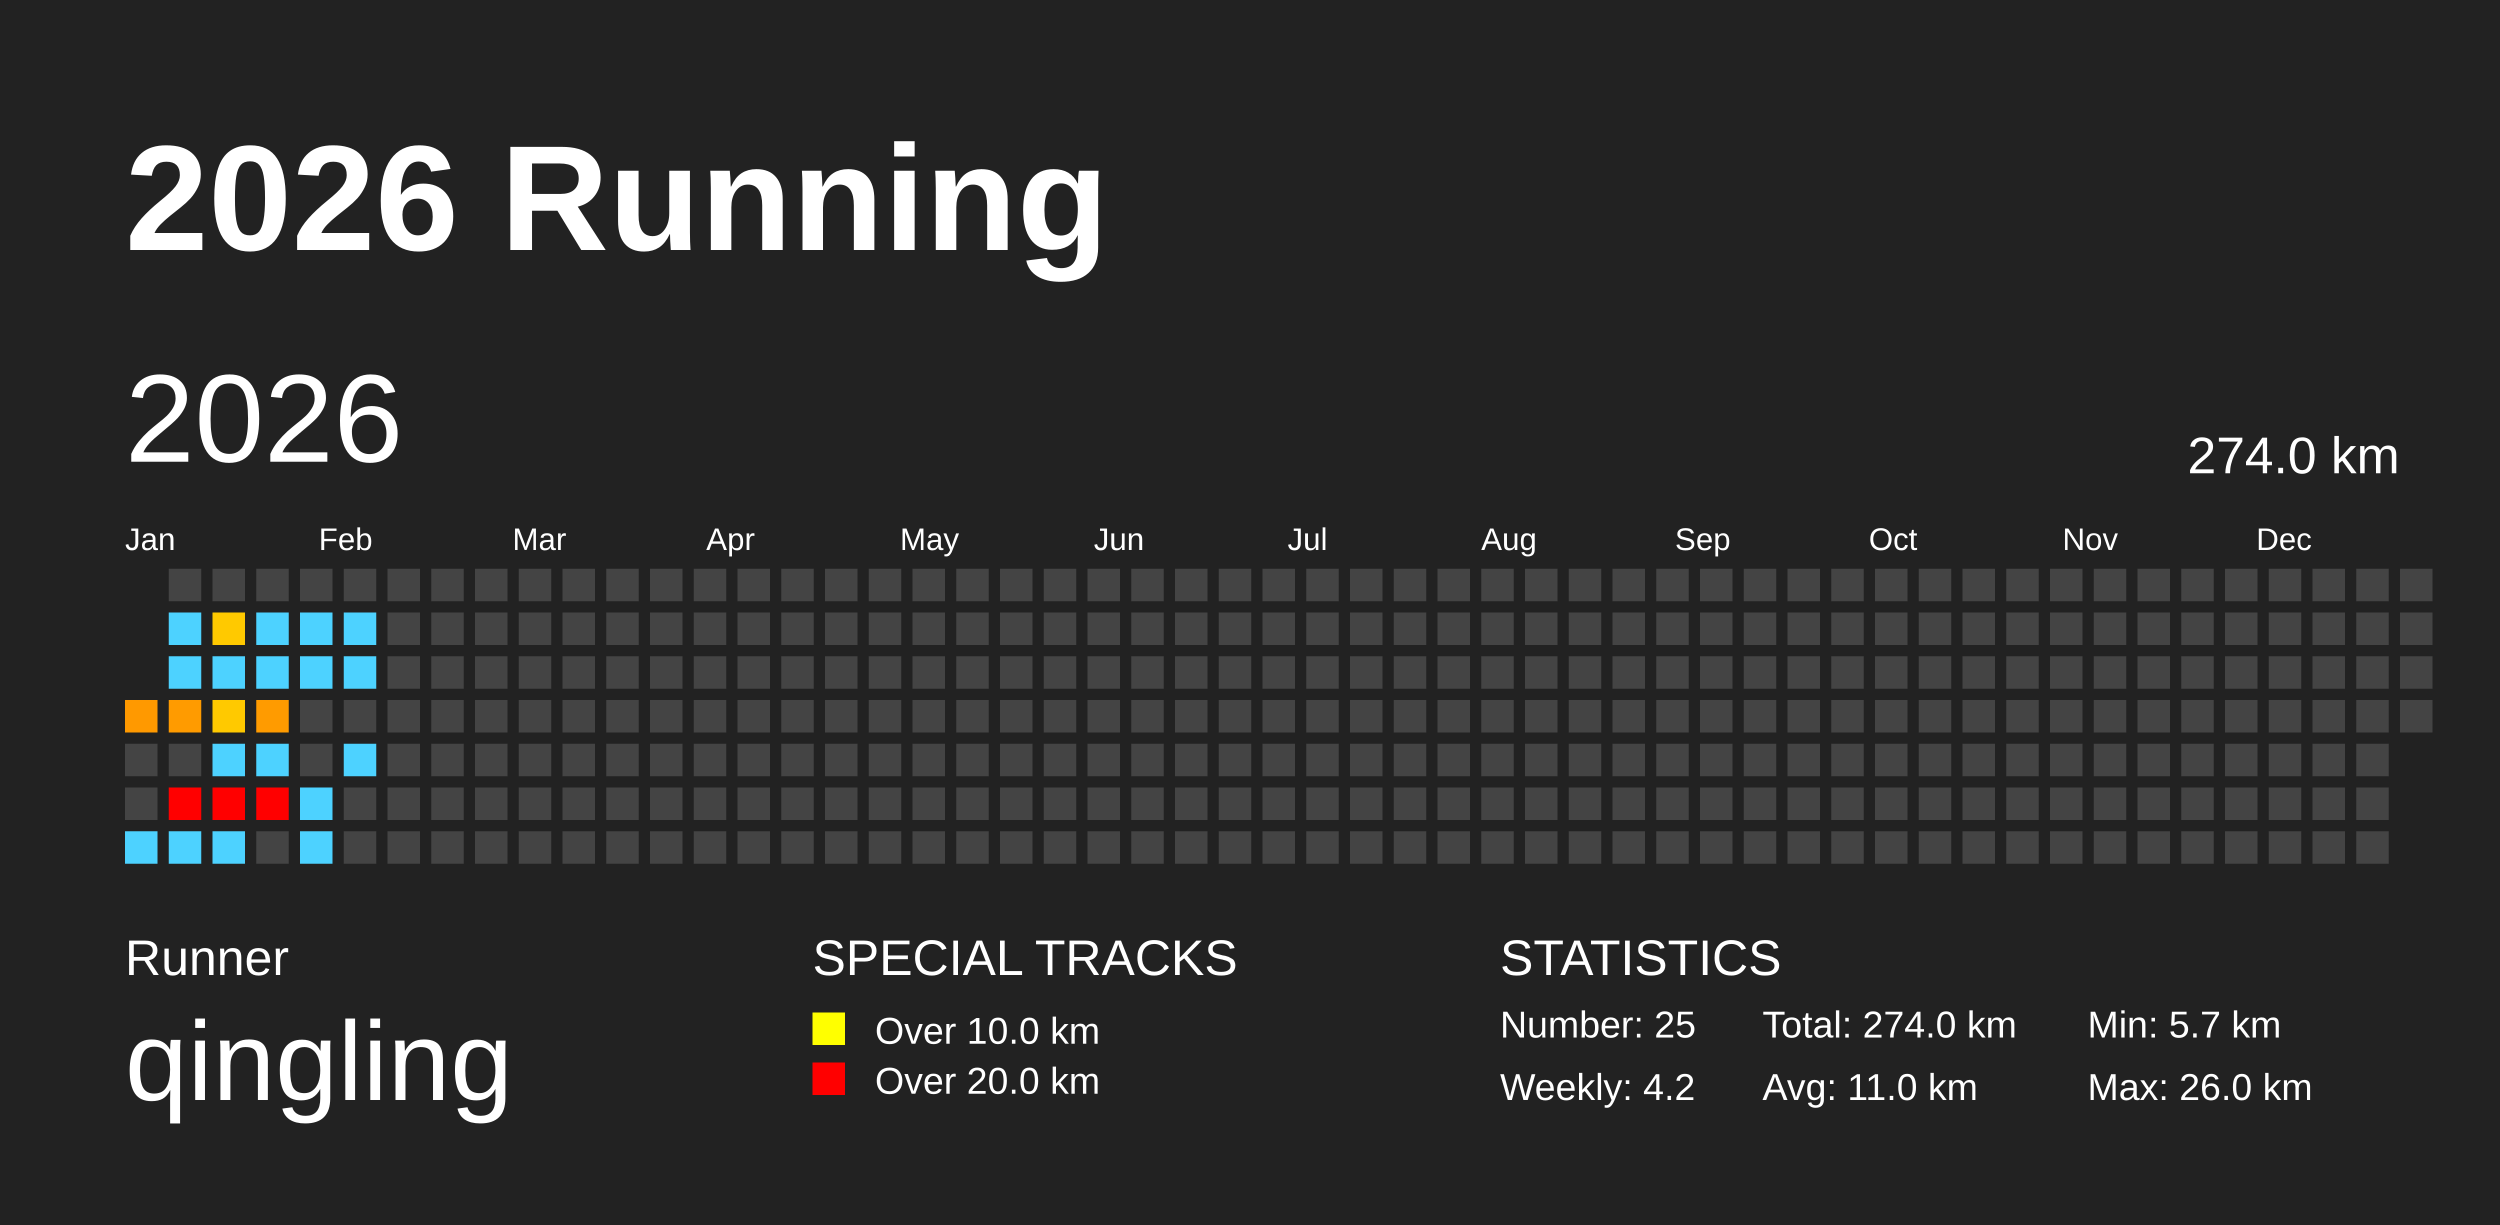
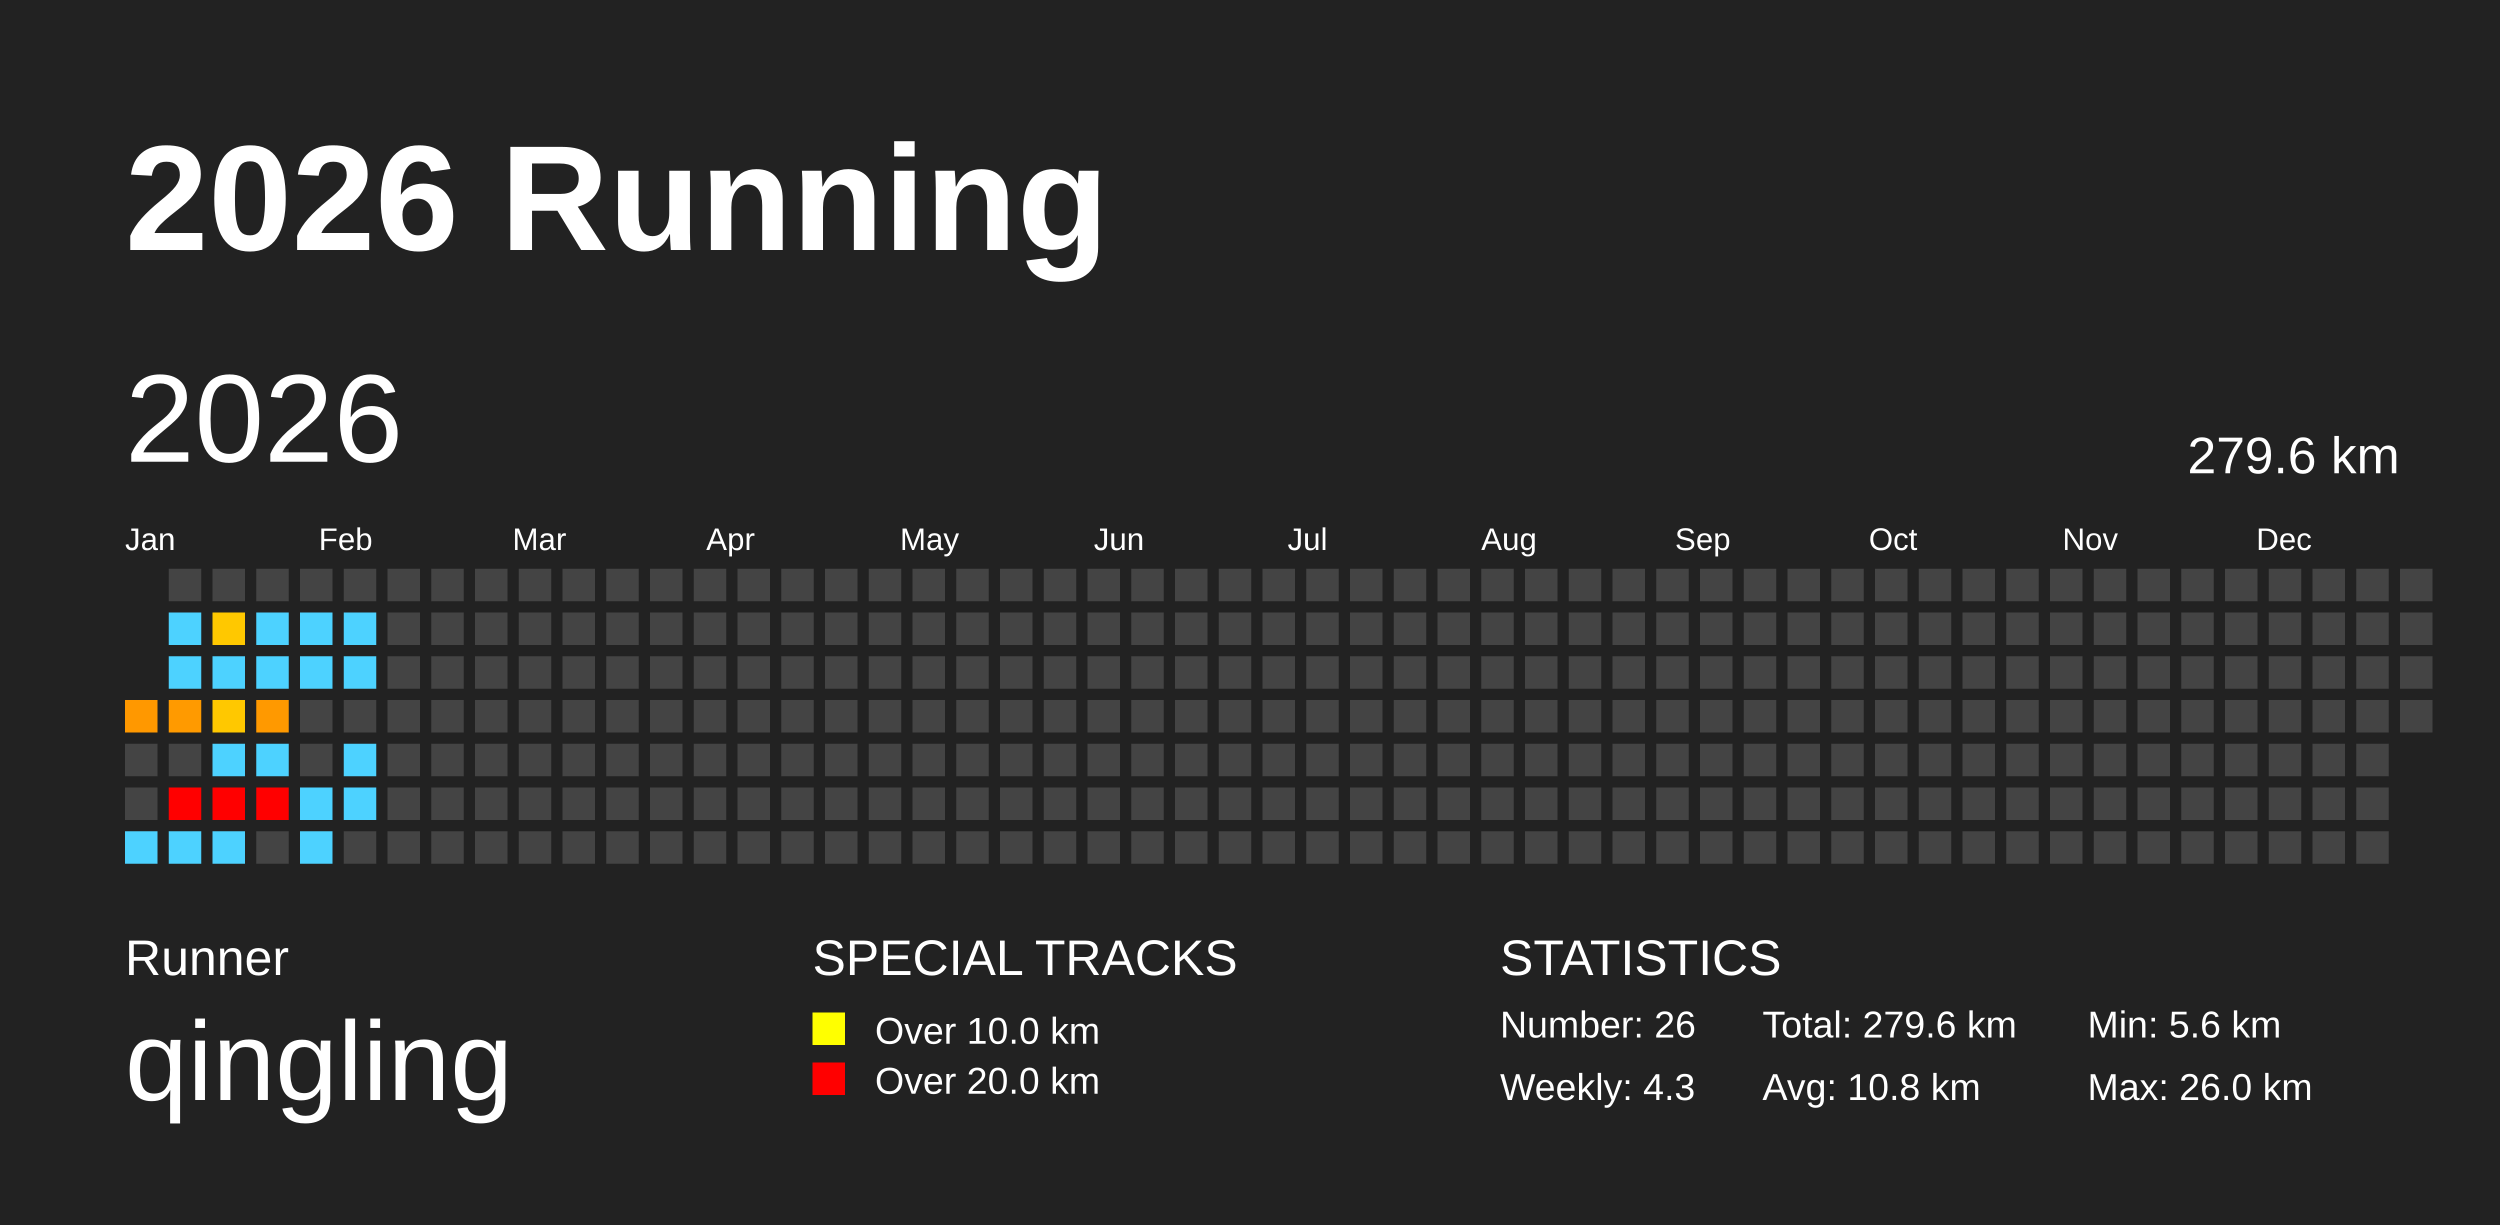
<svg xmlns="http://www.w3.org/2000/svg" baseProfile="full" height="98mm" version="1.1" viewBox="0,0,200,98" width="200mm">
  <defs />
  <rect fill="#222222" height="98" width="200" x="0" y="0" />
  <text fill="#FFFFFF" style="font-size:12px; font-family:Arial; font-weight:bold;" x="10" y="20">2026 Running</text>
  <text fill="#FFFFFF" style="font-size:4px; font-family:Arial" x="10" y="78">Runner</text>
  <text fill="#FFFFFF" style="font-size:9px; font-family:Arial" x="10" y="88">qingling</text>
  <text fill="#FFFFFF" style="font-size:4px; font-family:Arial" x="65" y="78">SPECIAL TRACKS</text>
  <rect fill="yellow" height="2.6" width="2.6" x="65" y="81" />
  <text fill="#FFFFFF" style="font-size:3px; font-family:Arial" x="70" y="83.5">Over 10.0 km</text>
  <rect fill="red" height="2.6" width="2.6" x="65" y="85" />
  <text fill="#FFFFFF" style="font-size:3px; font-family:Arial" x="70" y="87.5">Over 20.0 km</text>
  <text fill="#FFFFFF" style="font-size:4px; font-family:Arial" x="120" y="78">STATISTICS</text>
-   <text fill="#FFFFFF" style="font-size:3px; font-family:Arial" x="120" y="83">Number: 25</text>
-   <text fill="#FFFFFF" style="font-size:3px; font-family:Arial" x="120" y="88">Weekly: 4.2</text>
-   <text fill="#FFFFFF" style="font-size:3px; font-family:Arial" x="141" y="83">Total: 274.0 km</text>
-   <text fill="#FFFFFF" style="font-size:3px; font-family:Arial" x="141" y="88">Avg: 11.0 km</text>
-   <text fill="#FFFFFF" style="font-size:3px; font-family:Arial" x="167" y="83">Min: 5.7 km</text>
+   <text fill="#FFFFFF" style="font-size:3px; font-family:Arial" x="120" y="83">Number: 26</text>
+   <text fill="#FFFFFF" style="font-size:3px; font-family:Arial" x="120" y="88">Weekly: 4.3</text>
+   <text fill="#FFFFFF" style="font-size:3px; font-family:Arial" x="141" y="83">Total: 279.6 km</text>
+   <text fill="#FFFFFF" style="font-size:3px; font-family:Arial" x="141" y="88">Avg: 10.8 km</text>
+   <text fill="#FFFFFF" style="font-size:3px; font-family:Arial" x="167" y="83">Min: 5.6 km</text>
  <text fill="#FFFFFF" style="font-size:3px; font-family:Arial" x="167" y="88">Max: 26.0 km</text>
  <text dominant-baseline="hanging" fill="#FFFFFF" style="font-size:10.0px; font-family:Arial;" x="10" y="30">2026</text>
-   <text dominant-baseline="hanging" fill="#FFFFFF" style="font-size:4.125px; font-family:Arial;" x="175" y="35">274.0 km</text>
+   <text dominant-baseline="hanging" fill="#FFFFFF" style="font-size:4.125px; font-family:Arial;" x="175" y="35">279.6 km</text>
  <text fill="#FFFFFF" style="font-size:2.5px; font-family:Arial" x="10.0" y="44">Jan</text>
  <text fill="#FFFFFF" style="font-size:2.5px; font-family:Arial" x="25.5" y="44">Feb</text>
  <text fill="#FFFFFF" style="font-size:2.5px; font-family:Arial" x="41.0" y="44">Mar</text>
  <text fill="#FFFFFF" style="font-size:2.5px; font-family:Arial" x="56.5" y="44">Apr</text>
  <text fill="#FFFFFF" style="font-size:2.5px; font-family:Arial" x="72.0" y="44">May</text>
  <text fill="#FFFFFF" style="font-size:2.5px; font-family:Arial" x="87.5" y="44">Jun</text>
  <text fill="#FFFFFF" style="font-size:2.5px; font-family:Arial" x="103.0" y="44">Jul</text>
  <text fill="#FFFFFF" style="font-size:2.5px; font-family:Arial" x="118.5" y="44">Aug</text>
  <text fill="#FFFFFF" style="font-size:2.5px; font-family:Arial" x="134.0" y="44">Sep</text>
  <text fill="#FFFFFF" style="font-size:2.5px; font-family:Arial" x="149.5" y="44">Oct</text>
  <text fill="#FFFFFF" style="font-size:2.5px; font-family:Arial" x="165.0" y="44">Nov</text>
  <text fill="#FFFFFF" style="font-size:2.5px; font-family:Arial" x="180.5" y="44">Dec</text>
-   <rect fill="#ff9900" height="2.6" width="2.6" x="10.0" y="56.0" />
+   <rect fill="#ff9800" height="2.6" width="2.6" x="10.0" y="56.0" />
  <rect fill="#444444" height="2.6" width="2.6" x="10.0" y="59.5" />
  <rect fill="#444444" height="2.6" width="2.6" x="10.0" y="63.0" />
  <rect fill="#4dd2ff" height="2.6" width="2.6" x="10.0" y="66.5" />
  <rect fill="#444444" height="2.6" width="2.6" x="13.5" y="45.5" />
  <rect fill="#4dd2ff" height="2.6" width="2.6" x="13.5" y="49.0" />
  <rect fill="#4dd2ff" height="2.6" width="2.6" x="13.5" y="52.5" />
-   <rect fill="#ff9b00" height="2.6" width="2.6" x="13.5" y="56.0" />
+   <rect fill="#ff9a00" height="2.6" width="2.6" x="13.5" y="56.0" />
  <rect fill="#444444" height="2.6" width="2.6" x="13.5" y="59.5" />
  <rect fill="red" height="2.6" width="2.6" x="13.5" y="63.0" />
  <rect fill="#4dd2ff" height="2.6" width="2.6" x="13.5" y="66.5" />
  <rect fill="#444444" height="2.6" width="2.6" x="17.0" y="45.5" />
-   <rect fill="#ffc900" height="2.6" width="2.6" x="17.0" y="49.0" />
+   <rect fill="#ffc800" height="2.6" width="2.6" x="17.0" y="49.0" />
  <rect fill="#4dd2ff" height="2.6" width="2.6" x="17.0" y="52.5" />
-   <rect fill="#ffc900" height="2.6" width="2.6" x="17.0" y="56.0" />
+   <rect fill="#ffc800" height="2.6" width="2.6" x="17.0" y="56.0" />
  <rect fill="#4dd2ff" height="2.6" width="2.6" x="17.0" y="59.5" />
  <rect fill="red" height="2.6" width="2.6" x="17.0" y="63.0" />
  <rect fill="#4dd2ff" height="2.6" width="2.6" x="17.0" y="66.5" />
  <rect fill="#444444" height="2.6" width="2.6" x="20.5" y="45.5" />
  <rect fill="#4dd2ff" height="2.6" width="2.6" x="20.5" y="49.0" />
  <rect fill="#4dd2ff" height="2.6" width="2.6" x="20.5" y="52.5" />
-   <rect fill="#ff9b00" height="2.6" width="2.6" x="20.5" y="56.0" />
+   <rect fill="#ff9900" height="2.6" width="2.6" x="20.5" y="56.0" />
  <rect fill="#4dd2ff" height="2.6" width="2.6" x="20.5" y="59.5" />
  <rect fill="red" height="2.6" width="2.6" x="20.5" y="63.0" />
  <rect fill="#444444" height="2.6" width="2.6" x="20.5" y="66.5" />
  <rect fill="#444444" height="2.6" width="2.6" x="24.0" y="45.5" />
  <rect fill="#4dd2ff" height="2.6" width="2.6" x="24.0" y="49.0" />
  <rect fill="#4dd2ff" height="2.6" width="2.6" x="24.0" y="52.5" />
  <rect fill="#444444" height="2.6" width="2.6" x="24.0" y="56.0" />
  <rect fill="#444444" height="2.6" width="2.6" x="24.0" y="59.5" />
  <rect fill="#4dd2ff" height="2.6" width="2.6" x="24.0" y="63.0" />
  <rect fill="#4dd2ff" height="2.6" width="2.6" x="24.0" y="66.5" />
  <rect fill="#444444" height="2.6" width="2.6" x="27.5" y="45.5" />
  <rect fill="#4dd2ff" height="2.6" width="2.6" x="27.5" y="49.0" />
  <rect fill="#4dd2ff" height="2.6" width="2.6" x="27.5" y="52.5" />
  <rect fill="#444444" height="2.6" width="2.6" x="27.5" y="56.0" />
  <rect fill="#4dd2ff" height="2.6" width="2.6" x="27.5" y="59.5" />
-   <rect fill="#444444" height="2.6" width="2.6" x="27.5" y="63.0" />
+   <rect fill="#4dd2ff" height="2.6" width="2.6" x="27.5" y="63.0" />
  <rect fill="#444444" height="2.6" width="2.6" x="27.5" y="66.5" />
  <rect fill="#444444" height="2.6" width="2.6" x="31.0" y="45.5" />
  <rect fill="#444444" height="2.6" width="2.6" x="31.0" y="49.0" />
  <rect fill="#444444" height="2.6" width="2.6" x="31.0" y="52.5" />
  <rect fill="#444444" height="2.6" width="2.6" x="31.0" y="56.0" />
  <rect fill="#444444" height="2.6" width="2.6" x="31.0" y="59.5" />
  <rect fill="#444444" height="2.6" width="2.6" x="31.0" y="63.0" />
  <rect fill="#444444" height="2.6" width="2.6" x="31.0" y="66.5" />
  <rect fill="#444444" height="2.6" width="2.6" x="34.5" y="45.5" />
  <rect fill="#444444" height="2.6" width="2.6" x="34.5" y="49.0" />
  <rect fill="#444444" height="2.6" width="2.6" x="34.5" y="52.5" />
  <rect fill="#444444" height="2.6" width="2.6" x="34.5" y="56.0" />
  <rect fill="#444444" height="2.6" width="2.6" x="34.5" y="59.5" />
  <rect fill="#444444" height="2.6" width="2.6" x="34.5" y="63.0" />
  <rect fill="#444444" height="2.6" width="2.6" x="34.5" y="66.5" />
  <rect fill="#444444" height="2.6" width="2.6" x="38.0" y="45.5" />
  <rect fill="#444444" height="2.6" width="2.6" x="38.0" y="49.0" />
  <rect fill="#444444" height="2.6" width="2.6" x="38.0" y="52.5" />
  <rect fill="#444444" height="2.6" width="2.6" x="38.0" y="56.0" />
  <rect fill="#444444" height="2.6" width="2.6" x="38.0" y="59.5" />
  <rect fill="#444444" height="2.6" width="2.6" x="38.0" y="63.0" />
  <rect fill="#444444" height="2.6" width="2.6" x="38.0" y="66.5" />
  <rect fill="#444444" height="2.6" width="2.6" x="41.5" y="45.5" />
  <rect fill="#444444" height="2.6" width="2.6" x="41.5" y="49.0" />
  <rect fill="#444444" height="2.6" width="2.6" x="41.5" y="52.5" />
  <rect fill="#444444" height="2.6" width="2.6" x="41.5" y="56.0" />
  <rect fill="#444444" height="2.6" width="2.6" x="41.5" y="59.5" />
  <rect fill="#444444" height="2.6" width="2.6" x="41.5" y="63.0" />
  <rect fill="#444444" height="2.6" width="2.6" x="41.5" y="66.5" />
  <rect fill="#444444" height="2.6" width="2.6" x="45.0" y="45.5" />
  <rect fill="#444444" height="2.6" width="2.6" x="45.0" y="49.0" />
  <rect fill="#444444" height="2.6" width="2.6" x="45.0" y="52.5" />
  <rect fill="#444444" height="2.6" width="2.6" x="45.0" y="56.0" />
  <rect fill="#444444" height="2.6" width="2.6" x="45.0" y="59.5" />
  <rect fill="#444444" height="2.6" width="2.6" x="45.0" y="63.0" />
  <rect fill="#444444" height="2.6" width="2.6" x="45.0" y="66.5" />
  <rect fill="#444444" height="2.6" width="2.6" x="48.5" y="45.5" />
  <rect fill="#444444" height="2.6" width="2.6" x="48.5" y="49.0" />
  <rect fill="#444444" height="2.6" width="2.6" x="48.5" y="52.5" />
  <rect fill="#444444" height="2.6" width="2.6" x="48.5" y="56.0" />
  <rect fill="#444444" height="2.6" width="2.6" x="48.5" y="59.5" />
  <rect fill="#444444" height="2.6" width="2.6" x="48.5" y="63.0" />
  <rect fill="#444444" height="2.6" width="2.6" x="48.5" y="66.5" />
  <rect fill="#444444" height="2.6" width="2.6" x="52.0" y="45.5" />
  <rect fill="#444444" height="2.6" width="2.6" x="52.0" y="49.0" />
  <rect fill="#444444" height="2.6" width="2.6" x="52.0" y="52.5" />
  <rect fill="#444444" height="2.6" width="2.6" x="52.0" y="56.0" />
  <rect fill="#444444" height="2.6" width="2.6" x="52.0" y="59.5" />
  <rect fill="#444444" height="2.6" width="2.6" x="52.0" y="63.0" />
  <rect fill="#444444" height="2.6" width="2.6" x="52.0" y="66.5" />
  <rect fill="#444444" height="2.6" width="2.6" x="55.5" y="45.5" />
  <rect fill="#444444" height="2.6" width="2.6" x="55.5" y="49.0" />
  <rect fill="#444444" height="2.6" width="2.6" x="55.5" y="52.5" />
  <rect fill="#444444" height="2.6" width="2.6" x="55.5" y="56.0" />
  <rect fill="#444444" height="2.6" width="2.6" x="55.5" y="59.5" />
  <rect fill="#444444" height="2.6" width="2.6" x="55.5" y="63.0" />
  <rect fill="#444444" height="2.6" width="2.6" x="55.5" y="66.5" />
  <rect fill="#444444" height="2.6" width="2.6" x="59.0" y="45.5" />
  <rect fill="#444444" height="2.6" width="2.6" x="59.0" y="49.0" />
  <rect fill="#444444" height="2.6" width="2.6" x="59.0" y="52.5" />
  <rect fill="#444444" height="2.6" width="2.6" x="59.0" y="56.0" />
  <rect fill="#444444" height="2.6" width="2.6" x="59.0" y="59.5" />
  <rect fill="#444444" height="2.6" width="2.6" x="59.0" y="63.0" />
  <rect fill="#444444" height="2.6" width="2.6" x="59.0" y="66.5" />
  <rect fill="#444444" height="2.6" width="2.6" x="62.5" y="45.5" />
  <rect fill="#444444" height="2.6" width="2.6" x="62.5" y="49.0" />
  <rect fill="#444444" height="2.6" width="2.6" x="62.5" y="52.5" />
  <rect fill="#444444" height="2.6" width="2.6" x="62.5" y="56.0" />
  <rect fill="#444444" height="2.6" width="2.6" x="62.5" y="59.5" />
  <rect fill="#444444" height="2.6" width="2.6" x="62.5" y="63.0" />
  <rect fill="#444444" height="2.6" width="2.6" x="62.5" y="66.5" />
  <rect fill="#444444" height="2.6" width="2.6" x="66.0" y="45.5" />
  <rect fill="#444444" height="2.6" width="2.6" x="66.0" y="49.0" />
  <rect fill="#444444" height="2.6" width="2.6" x="66.0" y="52.5" />
  <rect fill="#444444" height="2.6" width="2.6" x="66.0" y="56.0" />
  <rect fill="#444444" height="2.6" width="2.6" x="66.0" y="59.5" />
  <rect fill="#444444" height="2.6" width="2.6" x="66.0" y="63.0" />
  <rect fill="#444444" height="2.6" width="2.6" x="66.0" y="66.5" />
  <rect fill="#444444" height="2.6" width="2.6" x="69.5" y="45.5" />
  <rect fill="#444444" height="2.6" width="2.6" x="69.5" y="49.0" />
  <rect fill="#444444" height="2.6" width="2.6" x="69.5" y="52.5" />
  <rect fill="#444444" height="2.6" width="2.6" x="69.5" y="56.0" />
  <rect fill="#444444" height="2.6" width="2.6" x="69.5" y="59.5" />
  <rect fill="#444444" height="2.6" width="2.6" x="69.5" y="63.0" />
  <rect fill="#444444" height="2.6" width="2.6" x="69.5" y="66.5" />
  <rect fill="#444444" height="2.6" width="2.6" x="73.0" y="45.5" />
  <rect fill="#444444" height="2.6" width="2.6" x="73.0" y="49.0" />
  <rect fill="#444444" height="2.6" width="2.6" x="73.0" y="52.5" />
  <rect fill="#444444" height="2.6" width="2.6" x="73.0" y="56.0" />
  <rect fill="#444444" height="2.6" width="2.6" x="73.0" y="59.5" />
  <rect fill="#444444" height="2.6" width="2.6" x="73.0" y="63.0" />
  <rect fill="#444444" height="2.6" width="2.6" x="73.0" y="66.5" />
  <rect fill="#444444" height="2.6" width="2.6" x="76.5" y="45.5" />
  <rect fill="#444444" height="2.6" width="2.6" x="76.5" y="49.0" />
  <rect fill="#444444" height="2.6" width="2.6" x="76.5" y="52.5" />
  <rect fill="#444444" height="2.6" width="2.6" x="76.5" y="56.0" />
  <rect fill="#444444" height="2.6" width="2.6" x="76.5" y="59.5" />
  <rect fill="#444444" height="2.6" width="2.6" x="76.5" y="63.0" />
  <rect fill="#444444" height="2.6" width="2.6" x="76.5" y="66.5" />
  <rect fill="#444444" height="2.6" width="2.6" x="80.0" y="45.5" />
  <rect fill="#444444" height="2.6" width="2.6" x="80.0" y="49.0" />
  <rect fill="#444444" height="2.6" width="2.6" x="80.0" y="52.5" />
  <rect fill="#444444" height="2.6" width="2.6" x="80.0" y="56.0" />
  <rect fill="#444444" height="2.6" width="2.6" x="80.0" y="59.5" />
  <rect fill="#444444" height="2.6" width="2.6" x="80.0" y="63.0" />
  <rect fill="#444444" height="2.6" width="2.6" x="80.0" y="66.5" />
  <rect fill="#444444" height="2.6" width="2.6" x="83.5" y="45.5" />
  <rect fill="#444444" height="2.6" width="2.6" x="83.5" y="49.0" />
  <rect fill="#444444" height="2.6" width="2.6" x="83.5" y="52.5" />
  <rect fill="#444444" height="2.6" width="2.6" x="83.5" y="56.0" />
  <rect fill="#444444" height="2.6" width="2.6" x="83.5" y="59.5" />
  <rect fill="#444444" height="2.6" width="2.6" x="83.5" y="63.0" />
  <rect fill="#444444" height="2.6" width="2.6" x="83.5" y="66.5" />
  <rect fill="#444444" height="2.6" width="2.6" x="87.0" y="45.5" />
  <rect fill="#444444" height="2.6" width="2.6" x="87.0" y="49.0" />
  <rect fill="#444444" height="2.6" width="2.6" x="87.0" y="52.5" />
  <rect fill="#444444" height="2.6" width="2.6" x="87.0" y="56.0" />
  <rect fill="#444444" height="2.6" width="2.6" x="87.0" y="59.5" />
  <rect fill="#444444" height="2.6" width="2.6" x="87.0" y="63.0" />
  <rect fill="#444444" height="2.6" width="2.6" x="87.0" y="66.5" />
  <rect fill="#444444" height="2.6" width="2.6" x="90.5" y="45.5" />
  <rect fill="#444444" height="2.6" width="2.6" x="90.5" y="49.0" />
  <rect fill="#444444" height="2.6" width="2.6" x="90.5" y="52.5" />
  <rect fill="#444444" height="2.6" width="2.6" x="90.5" y="56.0" />
  <rect fill="#444444" height="2.6" width="2.6" x="90.5" y="59.5" />
  <rect fill="#444444" height="2.6" width="2.6" x="90.5" y="63.0" />
  <rect fill="#444444" height="2.6" width="2.6" x="90.5" y="66.5" />
  <rect fill="#444444" height="2.6" width="2.6" x="94.0" y="45.5" />
  <rect fill="#444444" height="2.6" width="2.6" x="94.0" y="49.0" />
  <rect fill="#444444" height="2.6" width="2.6" x="94.0" y="52.5" />
  <rect fill="#444444" height="2.6" width="2.6" x="94.0" y="56.0" />
  <rect fill="#444444" height="2.6" width="2.6" x="94.0" y="59.5" />
  <rect fill="#444444" height="2.6" width="2.6" x="94.0" y="63.0" />
  <rect fill="#444444" height="2.6" width="2.6" x="94.0" y="66.5" />
  <rect fill="#444444" height="2.6" width="2.6" x="97.5" y="45.5" />
  <rect fill="#444444" height="2.6" width="2.6" x="97.5" y="49.0" />
  <rect fill="#444444" height="2.6" width="2.6" x="97.5" y="52.5" />
  <rect fill="#444444" height="2.6" width="2.6" x="97.5" y="56.0" />
  <rect fill="#444444" height="2.6" width="2.6" x="97.5" y="59.5" />
  <rect fill="#444444" height="2.6" width="2.6" x="97.5" y="63.0" />
  <rect fill="#444444" height="2.6" width="2.6" x="97.5" y="66.5" />
  <rect fill="#444444" height="2.6" width="2.6" x="101.0" y="45.5" />
  <rect fill="#444444" height="2.6" width="2.6" x="101.0" y="49.0" />
  <rect fill="#444444" height="2.6" width="2.6" x="101.0" y="52.5" />
  <rect fill="#444444" height="2.6" width="2.6" x="101.0" y="56.0" />
  <rect fill="#444444" height="2.6" width="2.6" x="101.0" y="59.5" />
  <rect fill="#444444" height="2.6" width="2.6" x="101.0" y="63.0" />
  <rect fill="#444444" height="2.6" width="2.6" x="101.0" y="66.5" />
  <rect fill="#444444" height="2.6" width="2.6" x="104.5" y="45.5" />
  <rect fill="#444444" height="2.6" width="2.6" x="104.5" y="49.0" />
  <rect fill="#444444" height="2.6" width="2.6" x="104.5" y="52.5" />
  <rect fill="#444444" height="2.6" width="2.6" x="104.5" y="56.0" />
  <rect fill="#444444" height="2.6" width="2.6" x="104.5" y="59.5" />
  <rect fill="#444444" height="2.6" width="2.6" x="104.5" y="63.0" />
  <rect fill="#444444" height="2.6" width="2.6" x="104.5" y="66.5" />
  <rect fill="#444444" height="2.6" width="2.6" x="108.0" y="45.5" />
  <rect fill="#444444" height="2.6" width="2.6" x="108.0" y="49.0" />
  <rect fill="#444444" height="2.6" width="2.6" x="108.0" y="52.5" />
  <rect fill="#444444" height="2.6" width="2.6" x="108.0" y="56.0" />
  <rect fill="#444444" height="2.6" width="2.6" x="108.0" y="59.5" />
  <rect fill="#444444" height="2.6" width="2.6" x="108.0" y="63.0" />
  <rect fill="#444444" height="2.6" width="2.6" x="108.0" y="66.5" />
  <rect fill="#444444" height="2.6" width="2.6" x="111.5" y="45.5" />
  <rect fill="#444444" height="2.6" width="2.6" x="111.5" y="49.0" />
  <rect fill="#444444" height="2.6" width="2.6" x="111.5" y="52.5" />
  <rect fill="#444444" height="2.6" width="2.6" x="111.5" y="56.0" />
  <rect fill="#444444" height="2.6" width="2.6" x="111.5" y="59.5" />
  <rect fill="#444444" height="2.6" width="2.6" x="111.5" y="63.0" />
  <rect fill="#444444" height="2.6" width="2.6" x="111.5" y="66.5" />
  <rect fill="#444444" height="2.6" width="2.6" x="115.0" y="45.5" />
  <rect fill="#444444" height="2.6" width="2.6" x="115.0" y="49.0" />
  <rect fill="#444444" height="2.6" width="2.6" x="115.0" y="52.5" />
  <rect fill="#444444" height="2.6" width="2.6" x="115.0" y="56.0" />
  <rect fill="#444444" height="2.6" width="2.6" x="115.0" y="59.5" />
  <rect fill="#444444" height="2.6" width="2.6" x="115.0" y="63.0" />
  <rect fill="#444444" height="2.6" width="2.6" x="115.0" y="66.5" />
  <rect fill="#444444" height="2.6" width="2.6" x="118.5" y="45.5" />
  <rect fill="#444444" height="2.6" width="2.6" x="118.5" y="49.0" />
  <rect fill="#444444" height="2.6" width="2.6" x="118.5" y="52.5" />
  <rect fill="#444444" height="2.6" width="2.6" x="118.5" y="56.0" />
  <rect fill="#444444" height="2.6" width="2.6" x="118.5" y="59.5" />
  <rect fill="#444444" height="2.6" width="2.6" x="118.5" y="63.0" />
  <rect fill="#444444" height="2.6" width="2.6" x="118.5" y="66.5" />
  <rect fill="#444444" height="2.6" width="2.6" x="122.0" y="45.5" />
  <rect fill="#444444" height="2.6" width="2.6" x="122.0" y="49.0" />
  <rect fill="#444444" height="2.6" width="2.6" x="122.0" y="52.5" />
  <rect fill="#444444" height="2.6" width="2.6" x="122.0" y="56.0" />
  <rect fill="#444444" height="2.6" width="2.6" x="122.0" y="59.5" />
  <rect fill="#444444" height="2.6" width="2.6" x="122.0" y="63.0" />
  <rect fill="#444444" height="2.6" width="2.6" x="122.0" y="66.5" />
  <rect fill="#444444" height="2.6" width="2.6" x="125.5" y="45.5" />
  <rect fill="#444444" height="2.6" width="2.6" x="125.5" y="49.0" />
  <rect fill="#444444" height="2.6" width="2.6" x="125.5" y="52.5" />
  <rect fill="#444444" height="2.6" width="2.6" x="125.5" y="56.0" />
  <rect fill="#444444" height="2.6" width="2.6" x="125.5" y="59.5" />
  <rect fill="#444444" height="2.6" width="2.6" x="125.5" y="63.0" />
  <rect fill="#444444" height="2.6" width="2.6" x="125.5" y="66.5" />
  <rect fill="#444444" height="2.6" width="2.6" x="129.0" y="45.5" />
  <rect fill="#444444" height="2.6" width="2.6" x="129.0" y="49.0" />
  <rect fill="#444444" height="2.6" width="2.6" x="129.0" y="52.5" />
  <rect fill="#444444" height="2.6" width="2.6" x="129.0" y="56.0" />
  <rect fill="#444444" height="2.6" width="2.6" x="129.0" y="59.5" />
  <rect fill="#444444" height="2.6" width="2.6" x="129.0" y="63.0" />
  <rect fill="#444444" height="2.6" width="2.6" x="129.0" y="66.5" />
  <rect fill="#444444" height="2.6" width="2.6" x="132.5" y="45.5" />
  <rect fill="#444444" height="2.6" width="2.6" x="132.5" y="49.0" />
  <rect fill="#444444" height="2.6" width="2.6" x="132.5" y="52.5" />
  <rect fill="#444444" height="2.6" width="2.6" x="132.5" y="56.0" />
  <rect fill="#444444" height="2.6" width="2.6" x="132.5" y="59.5" />
  <rect fill="#444444" height="2.6" width="2.6" x="132.5" y="63.0" />
  <rect fill="#444444" height="2.6" width="2.6" x="132.5" y="66.5" />
  <rect fill="#444444" height="2.6" width="2.6" x="136.0" y="45.5" />
  <rect fill="#444444" height="2.6" width="2.6" x="136.0" y="49.0" />
  <rect fill="#444444" height="2.6" width="2.6" x="136.0" y="52.5" />
  <rect fill="#444444" height="2.6" width="2.6" x="136.0" y="56.0" />
  <rect fill="#444444" height="2.6" width="2.6" x="136.0" y="59.5" />
  <rect fill="#444444" height="2.6" width="2.6" x="136.0" y="63.0" />
  <rect fill="#444444" height="2.6" width="2.6" x="136.0" y="66.5" />
  <rect fill="#444444" height="2.6" width="2.6" x="139.5" y="45.5" />
  <rect fill="#444444" height="2.6" width="2.6" x="139.5" y="49.0" />
  <rect fill="#444444" height="2.6" width="2.6" x="139.5" y="52.5" />
  <rect fill="#444444" height="2.6" width="2.6" x="139.5" y="56.0" />
  <rect fill="#444444" height="2.6" width="2.6" x="139.5" y="59.5" />
  <rect fill="#444444" height="2.6" width="2.6" x="139.5" y="63.0" />
  <rect fill="#444444" height="2.6" width="2.6" x="139.5" y="66.5" />
  <rect fill="#444444" height="2.6" width="2.6" x="143.0" y="45.5" />
  <rect fill="#444444" height="2.6" width="2.6" x="143.0" y="49.0" />
  <rect fill="#444444" height="2.6" width="2.6" x="143.0" y="52.5" />
  <rect fill="#444444" height="2.6" width="2.6" x="143.0" y="56.0" />
  <rect fill="#444444" height="2.6" width="2.6" x="143.0" y="59.5" />
  <rect fill="#444444" height="2.6" width="2.6" x="143.0" y="63.0" />
  <rect fill="#444444" height="2.6" width="2.6" x="143.0" y="66.5" />
  <rect fill="#444444" height="2.6" width="2.6" x="146.5" y="45.5" />
  <rect fill="#444444" height="2.6" width="2.6" x="146.5" y="49.0" />
  <rect fill="#444444" height="2.6" width="2.6" x="146.5" y="52.5" />
  <rect fill="#444444" height="2.6" width="2.6" x="146.5" y="56.0" />
  <rect fill="#444444" height="2.6" width="2.6" x="146.5" y="59.5" />
  <rect fill="#444444" height="2.6" width="2.6" x="146.5" y="63.0" />
  <rect fill="#444444" height="2.6" width="2.6" x="146.5" y="66.5" />
  <rect fill="#444444" height="2.6" width="2.6" x="150.0" y="45.5" />
  <rect fill="#444444" height="2.6" width="2.6" x="150.0" y="49.0" />
  <rect fill="#444444" height="2.6" width="2.6" x="150.0" y="52.5" />
  <rect fill="#444444" height="2.6" width="2.6" x="150.0" y="56.0" />
  <rect fill="#444444" height="2.6" width="2.6" x="150.0" y="59.5" />
  <rect fill="#444444" height="2.6" width="2.6" x="150.0" y="63.0" />
  <rect fill="#444444" height="2.6" width="2.6" x="150.0" y="66.5" />
  <rect fill="#444444" height="2.6" width="2.6" x="153.5" y="45.5" />
  <rect fill="#444444" height="2.6" width="2.6" x="153.5" y="49.0" />
  <rect fill="#444444" height="2.6" width="2.6" x="153.5" y="52.5" />
  <rect fill="#444444" height="2.6" width="2.6" x="153.5" y="56.0" />
  <rect fill="#444444" height="2.6" width="2.6" x="153.5" y="59.5" />
  <rect fill="#444444" height="2.6" width="2.6" x="153.5" y="63.0" />
  <rect fill="#444444" height="2.6" width="2.6" x="153.5" y="66.5" />
  <rect fill="#444444" height="2.6" width="2.6" x="157.0" y="45.5" />
  <rect fill="#444444" height="2.6" width="2.6" x="157.0" y="49.0" />
  <rect fill="#444444" height="2.6" width="2.6" x="157.0" y="52.5" />
  <rect fill="#444444" height="2.6" width="2.6" x="157.0" y="56.0" />
  <rect fill="#444444" height="2.6" width="2.6" x="157.0" y="59.5" />
  <rect fill="#444444" height="2.6" width="2.6" x="157.0" y="63.0" />
  <rect fill="#444444" height="2.6" width="2.6" x="157.0" y="66.5" />
  <rect fill="#444444" height="2.6" width="2.6" x="160.5" y="45.5" />
  <rect fill="#444444" height="2.6" width="2.6" x="160.5" y="49.0" />
  <rect fill="#444444" height="2.6" width="2.6" x="160.5" y="52.5" />
  <rect fill="#444444" height="2.6" width="2.6" x="160.5" y="56.0" />
  <rect fill="#444444" height="2.6" width="2.6" x="160.5" y="59.5" />
  <rect fill="#444444" height="2.6" width="2.6" x="160.5" y="63.0" />
  <rect fill="#444444" height="2.6" width="2.6" x="160.5" y="66.5" />
  <rect fill="#444444" height="2.6" width="2.6" x="164.0" y="45.5" />
  <rect fill="#444444" height="2.6" width="2.6" x="164.0" y="49.0" />
  <rect fill="#444444" height="2.6" width="2.6" x="164.0" y="52.5" />
  <rect fill="#444444" height="2.6" width="2.6" x="164.0" y="56.0" />
  <rect fill="#444444" height="2.6" width="2.6" x="164.0" y="59.5" />
  <rect fill="#444444" height="2.6" width="2.6" x="164.0" y="63.0" />
  <rect fill="#444444" height="2.6" width="2.6" x="164.0" y="66.5" />
  <rect fill="#444444" height="2.6" width="2.6" x="167.5" y="45.5" />
  <rect fill="#444444" height="2.6" width="2.6" x="167.5" y="49.0" />
  <rect fill="#444444" height="2.6" width="2.6" x="167.5" y="52.5" />
  <rect fill="#444444" height="2.6" width="2.6" x="167.5" y="56.0" />
  <rect fill="#444444" height="2.6" width="2.6" x="167.5" y="59.5" />
  <rect fill="#444444" height="2.6" width="2.6" x="167.5" y="63.0" />
  <rect fill="#444444" height="2.6" width="2.6" x="167.5" y="66.5" />
  <rect fill="#444444" height="2.6" width="2.6" x="171.0" y="45.5" />
  <rect fill="#444444" height="2.6" width="2.6" x="171.0" y="49.0" />
  <rect fill="#444444" height="2.6" width="2.6" x="171.0" y="52.5" />
  <rect fill="#444444" height="2.6" width="2.6" x="171.0" y="56.0" />
  <rect fill="#444444" height="2.6" width="2.6" x="171.0" y="59.5" />
  <rect fill="#444444" height="2.6" width="2.6" x="171.0" y="63.0" />
  <rect fill="#444444" height="2.6" width="2.6" x="171.0" y="66.5" />
  <rect fill="#444444" height="2.6" width="2.6" x="174.5" y="45.5" />
  <rect fill="#444444" height="2.6" width="2.6" x="174.5" y="49.0" />
  <rect fill="#444444" height="2.6" width="2.6" x="174.5" y="52.5" />
  <rect fill="#444444" height="2.6" width="2.6" x="174.5" y="56.0" />
  <rect fill="#444444" height="2.6" width="2.6" x="174.5" y="59.5" />
  <rect fill="#444444" height="2.6" width="2.6" x="174.5" y="63.0" />
  <rect fill="#444444" height="2.6" width="2.6" x="174.5" y="66.5" />
  <rect fill="#444444" height="2.6" width="2.6" x="178.0" y="45.5" />
  <rect fill="#444444" height="2.6" width="2.6" x="178.0" y="49.0" />
  <rect fill="#444444" height="2.6" width="2.6" x="178.0" y="52.5" />
  <rect fill="#444444" height="2.6" width="2.6" x="178.0" y="56.0" />
  <rect fill="#444444" height="2.6" width="2.6" x="178.0" y="59.5" />
  <rect fill="#444444" height="2.6" width="2.6" x="178.0" y="63.0" />
  <rect fill="#444444" height="2.6" width="2.6" x="178.0" y="66.5" />
  <rect fill="#444444" height="2.6" width="2.6" x="181.5" y="45.5" />
  <rect fill="#444444" height="2.6" width="2.6" x="181.5" y="49.0" />
  <rect fill="#444444" height="2.6" width="2.6" x="181.5" y="52.5" />
  <rect fill="#444444" height="2.6" width="2.6" x="181.5" y="56.0" />
  <rect fill="#444444" height="2.6" width="2.6" x="181.5" y="59.5" />
  <rect fill="#444444" height="2.6" width="2.6" x="181.5" y="63.0" />
  <rect fill="#444444" height="2.6" width="2.6" x="181.5" y="66.5" />
  <rect fill="#444444" height="2.6" width="2.6" x="185.0" y="45.5" />
  <rect fill="#444444" height="2.6" width="2.6" x="185.0" y="49.0" />
  <rect fill="#444444" height="2.6" width="2.6" x="185.0" y="52.5" />
  <rect fill="#444444" height="2.6" width="2.6" x="185.0" y="56.0" />
  <rect fill="#444444" height="2.6" width="2.6" x="185.0" y="59.5" />
  <rect fill="#444444" height="2.6" width="2.6" x="185.0" y="63.0" />
  <rect fill="#444444" height="2.6" width="2.6" x="185.0" y="66.5" />
  <rect fill="#444444" height="2.6" width="2.6" x="188.5" y="45.5" />
  <rect fill="#444444" height="2.6" width="2.6" x="188.5" y="49.0" />
  <rect fill="#444444" height="2.6" width="2.6" x="188.5" y="52.5" />
  <rect fill="#444444" height="2.6" width="2.6" x="188.5" y="56.0" />
  <rect fill="#444444" height="2.6" width="2.6" x="188.5" y="59.5" />
  <rect fill="#444444" height="2.6" width="2.6" x="188.5" y="63.0" />
  <rect fill="#444444" height="2.6" width="2.6" x="188.5" y="66.5" />
  <rect fill="#444444" height="2.6" width="2.6" x="192.0" y="45.5" />
  <rect fill="#444444" height="2.6" width="2.6" x="192.0" y="49.0" />
  <rect fill="#444444" height="2.6" width="2.6" x="192.0" y="52.5" />
  <rect fill="#444444" height="2.6" width="2.6" x="192.0" y="56.0" />
</svg>
